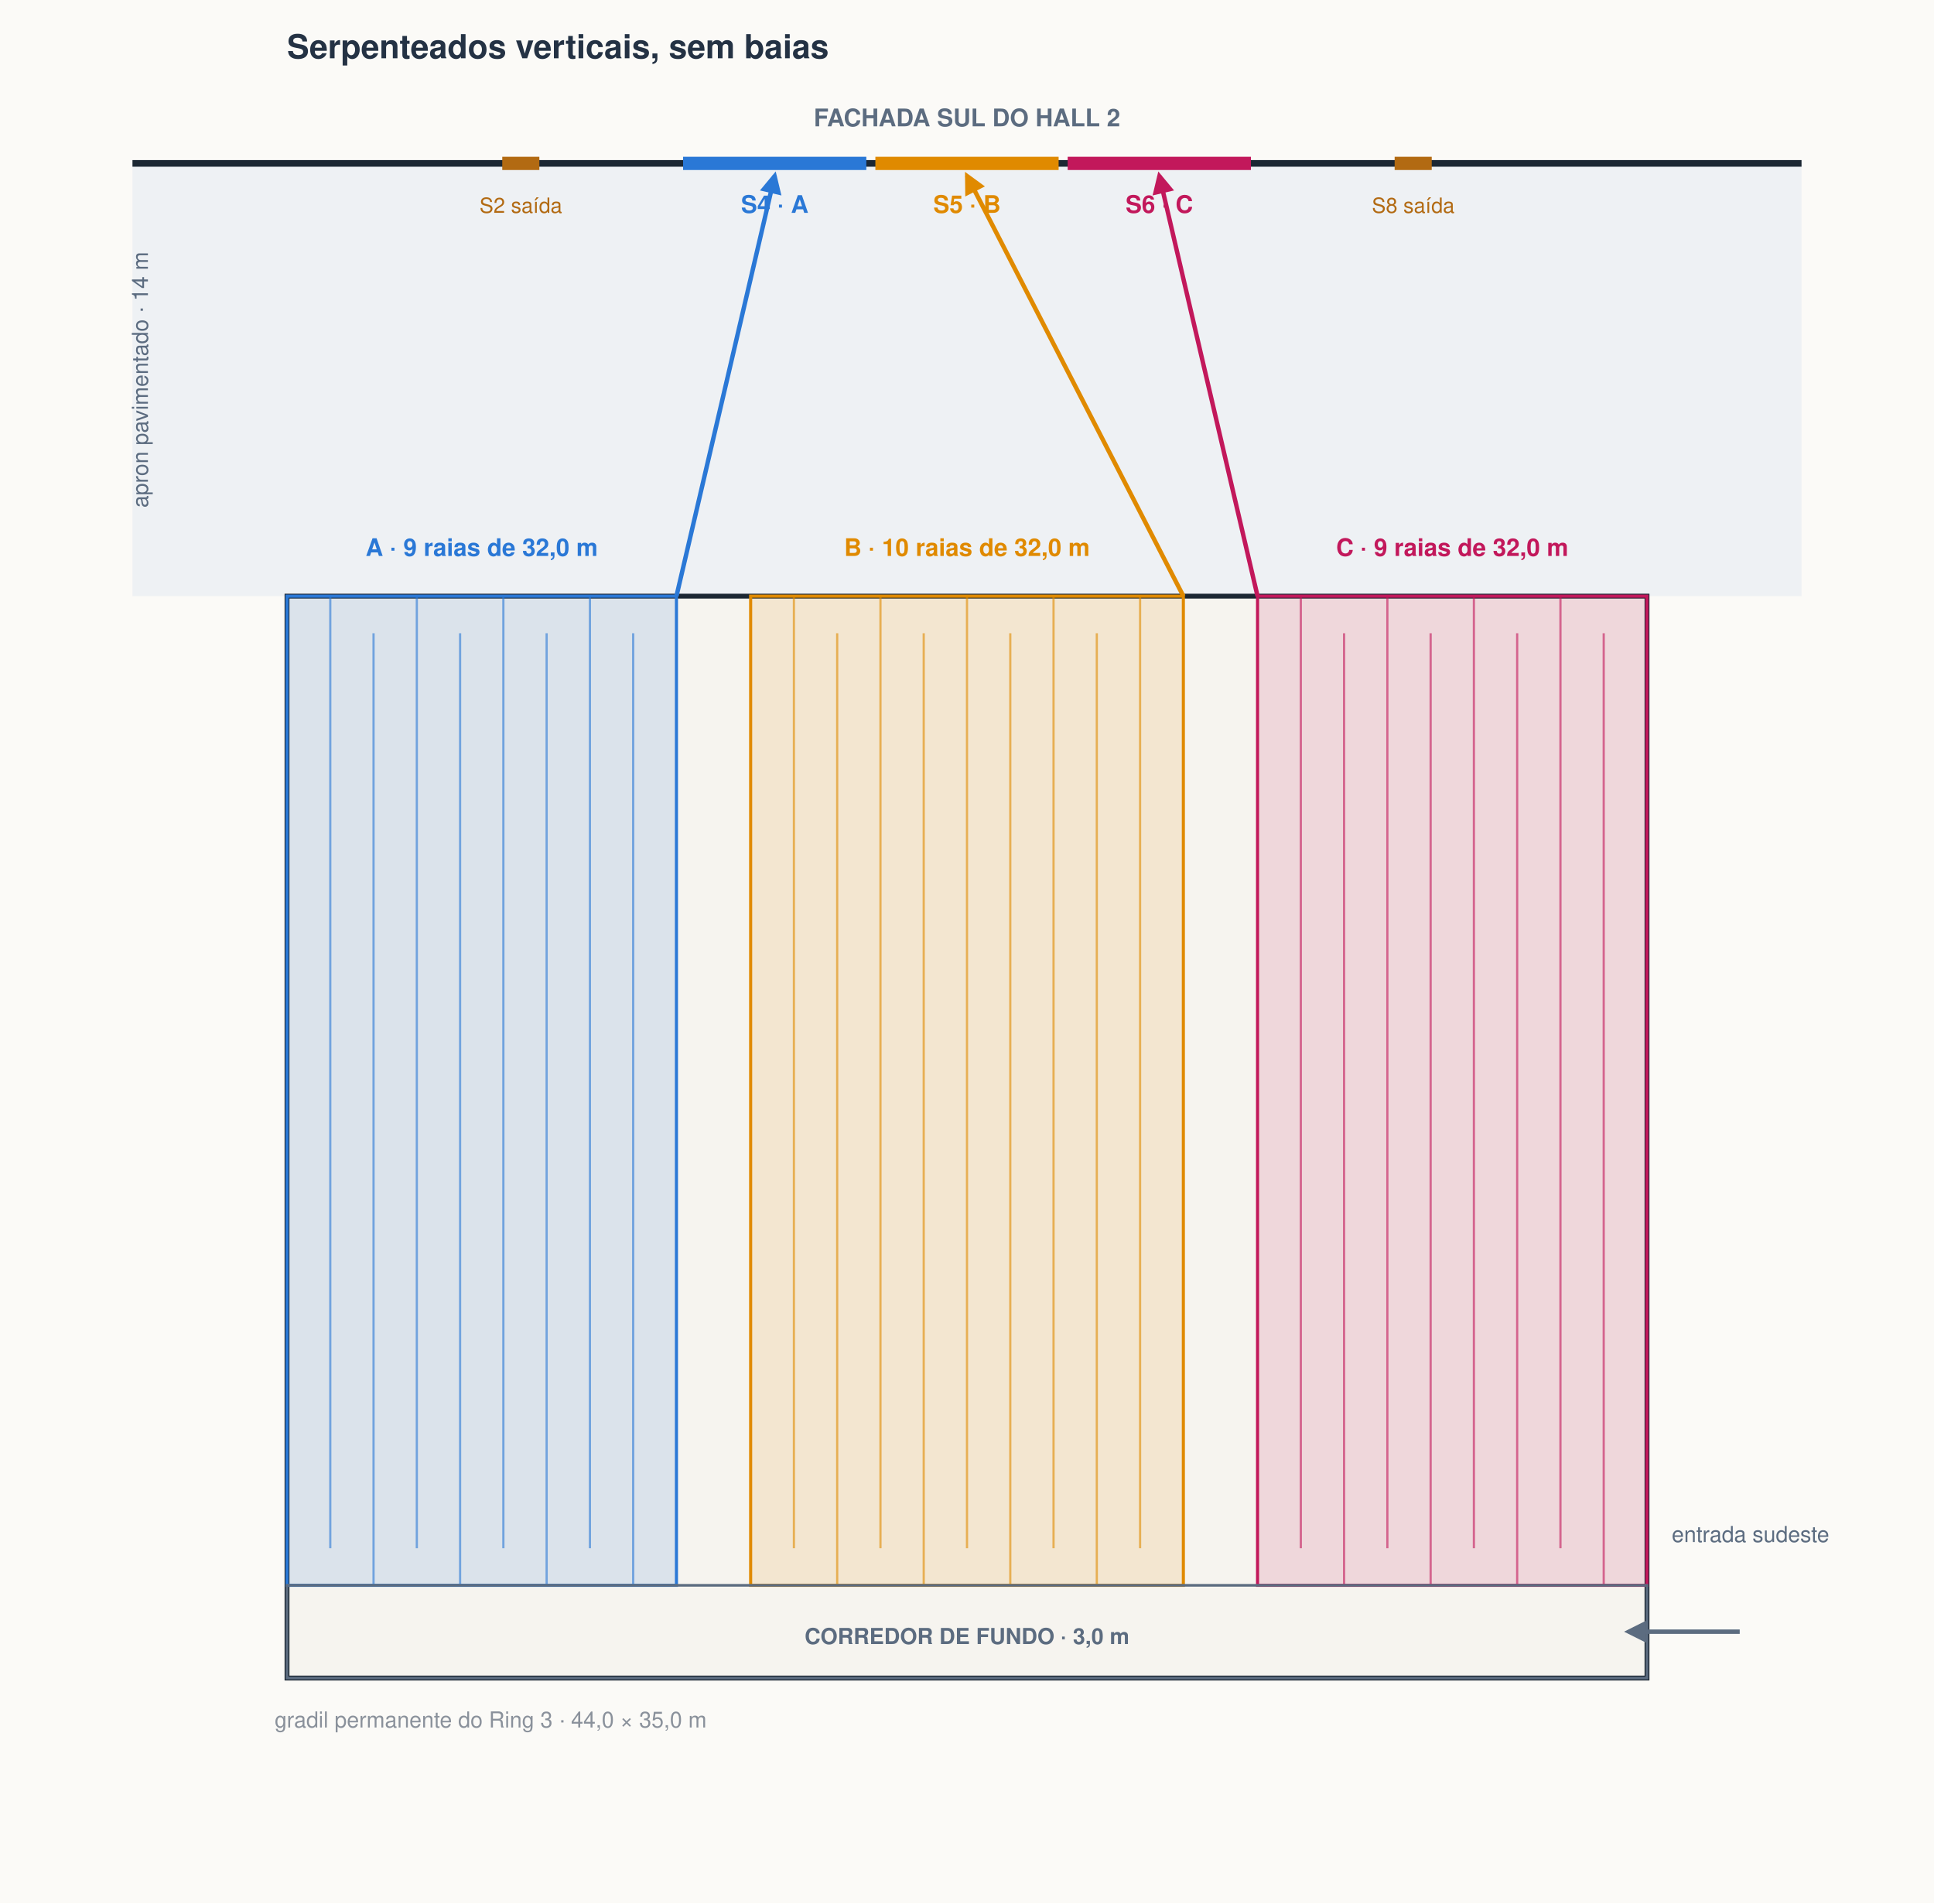
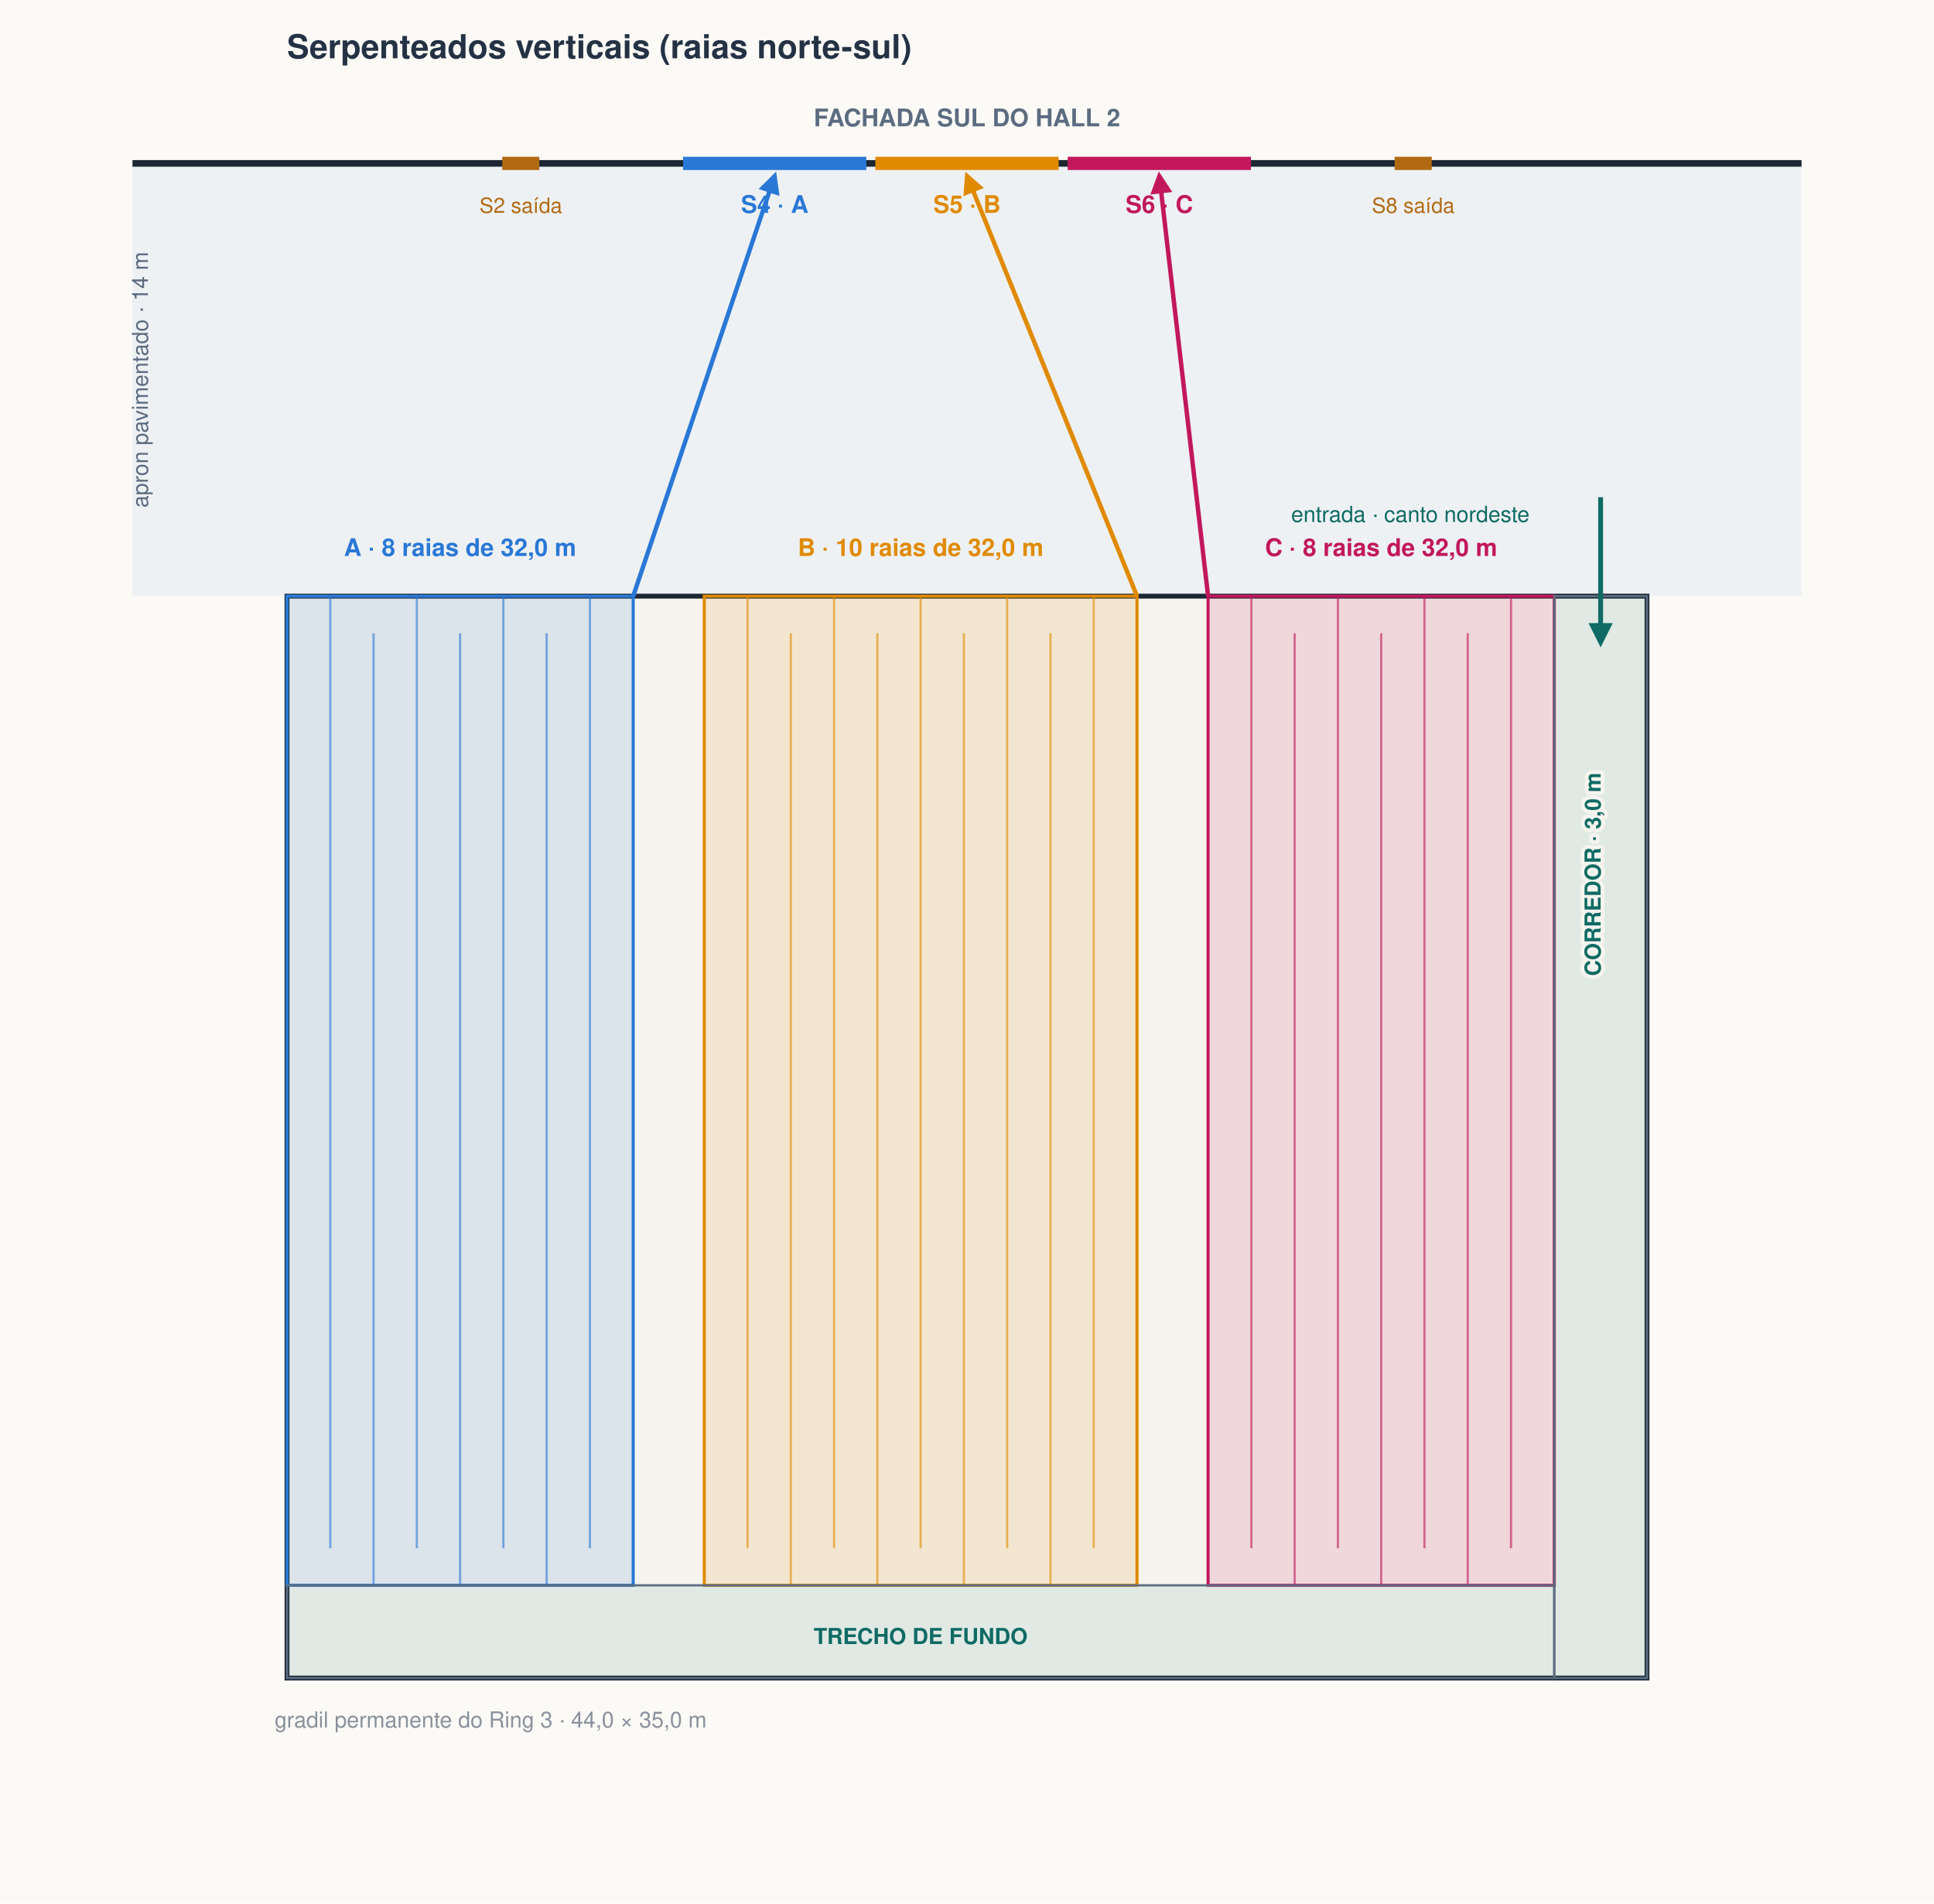
<svg xmlns="http://www.w3.org/2000/svg" viewBox="0 0 876 862" width="876" height="862" role="img">
  <rect width="876" height="862" fill="#fbfaf7" />
  <defs>
    <marker id="seta" viewBox="0 0 10 10" refX="8" refY="5" markerWidth="5" markerHeight="5" orient="auto-start-reverse">
      <path d="M0,0 L10,5 L0,10 z" fill="context-stroke" />
    </marker>
  </defs>
-   <text x="130.0" y="26.4" text-anchor="start" font-family="ui-sans-serif,system-ui,Helvetica,Arial,sans-serif" font-size="15" font-weight="700" fill="#243244">Serpenteados verticais, sem baias</text>
+   <text x="130.0" y="26.4" text-anchor="start" font-family="ui-sans-serif,system-ui,Helvetica,Arial,sans-serif" font-size="15" font-weight="700" fill="#243244">Serpenteados verticais (raias norte-sul)</text>
  <rect x="60.0" y="74.0" width="756.0" height="196.0" fill="#eef1f4" />
  <rect x="130.0" y="270.0" width="616.0" height="490.0" fill="#f6f4ef" stroke="#1c2733" stroke-width="2.2" />
  <line x1="60.0" y1="74.0" x2="816.0" y2="74.0" stroke="#1c2733" stroke-width="3" />
  <text x="438.0" y="57.2" text-anchor="middle" font-family="ui-sans-serif,system-ui,Helvetica,Arial,sans-serif" font-size="11" font-weight="700" fill="#5c6c80">FACHADA SUL DO HALL 2</text>
  <line x1="309.4" y1="74.0" x2="392.4" y2="74.0" stroke="#2a78d6" stroke-width="6" />
  <text x="350.9" y="96.4" text-anchor="middle" font-family="ui-sans-serif,system-ui,Helvetica,Arial,sans-serif" font-size="11" font-weight="700" fill="#2a78d6">S4 · A</text>
  <line x1="396.5" y1="74.0" x2="479.5" y2="74.0" stroke="#e08a00" stroke-width="6" />
  <text x="438.0" y="96.4" text-anchor="middle" font-family="ui-sans-serif,system-ui,Helvetica,Arial,sans-serif" font-size="11" font-weight="700" fill="#e08a00">S5 · B</text>
  <line x1="483.6" y1="74.0" x2="566.6" y2="74.0" stroke="#c2185b" stroke-width="6" />
  <text x="525.1" y="96.4" text-anchor="middle" font-family="ui-sans-serif,system-ui,Helvetica,Arial,sans-serif" font-size="11" font-weight="700" fill="#c2185b">S6 · C</text>
  <line x1="227.5" y1="74.0" x2="244.3" y2="74.0" stroke="#b26a12" stroke-width="6" />
  <text x="235.9" y="96.4" text-anchor="middle" font-family="ui-sans-serif,system-ui,Helvetica,Arial,sans-serif" font-size="9.5" font-weight="400" fill="#b26a12">S2 saída</text>
  <line x1="631.7" y1="74.0" x2="648.5" y2="74.0" stroke="#b26a12" stroke-width="6" />
  <text x="640.1" y="96.4" text-anchor="middle" font-family="ui-sans-serif,system-ui,Helvetica,Arial,sans-serif" font-size="9.5" font-weight="400" fill="#b26a12">S8 saída</text>
  <text x="67.0" y="172.0" text-anchor="middle" font-family="ui-sans-serif,system-ui,Helvetica,Arial,sans-serif" font-size="10" font-weight="400" fill="#5c6c80" transform="rotate(-90 67.0 172.0)">apron pavimentado · 14 m</text>
-   <rect x="130.0" y="270.0" width="176.4" height="448.0" fill="#2a78d6" fill-opacity=".13" stroke="#2a78d6" stroke-width="1.4" />
+   <rect x="130.0" y="270.0" width="156.8" height="448.0" fill="#2a78d6" fill-opacity=".13" stroke="#2a78d6" stroke-width="1.4" />
  <line x1="149.6" y1="701.2" x2="149.6" y2="270.0" stroke="#2a78d6" stroke-width="1" stroke-opacity=".6" />
  <line x1="169.2" y1="718.0" x2="169.2" y2="286.8" stroke="#2a78d6" stroke-width="1" stroke-opacity=".6" />
  <line x1="188.8" y1="701.2" x2="188.8" y2="270.0" stroke="#2a78d6" stroke-width="1" stroke-opacity=".6" />
  <line x1="208.4" y1="718.0" x2="208.4" y2="286.8" stroke="#2a78d6" stroke-width="1" stroke-opacity=".6" />
  <line x1="228.0" y1="701.2" x2="228.0" y2="270.0" stroke="#2a78d6" stroke-width="1" stroke-opacity=".6" />
  <line x1="247.6" y1="718.0" x2="247.6" y2="286.8" stroke="#2a78d6" stroke-width="1" stroke-opacity=".6" />
  <line x1="267.2" y1="701.2" x2="267.2" y2="270.0" stroke="#2a78d6" stroke-width="1" stroke-opacity=".6" />
-   <line x1="286.8" y1="718.0" x2="286.8" y2="286.8" stroke="#2a78d6" stroke-width="1" stroke-opacity=".6" />
-   <text x="218.2" y="251.8" text-anchor="middle" font-family="ui-sans-serif,system-ui,Helvetica,Arial,sans-serif" font-size="11" font-weight="700" fill="#2a78d6" paint-order="stroke" stroke="#eef1f4" stroke-width="3.5" stroke-linejoin="round">A · 9 raias de 32,0 m</text>
-   <line x1="306.4" y1="270.0" x2="350.9" y2="79.6" stroke="#2a78d6" stroke-width="2" marker-end="url(#seta)" />
-   <rect x="340.0" y="270.0" width="196.0" height="448.0" fill="#e08a00" fill-opacity=".13" stroke="#e08a00" stroke-width="1.4" />
-   <line x1="359.6" y1="701.2" x2="359.6" y2="270.0" stroke="#e08a00" stroke-width="1" stroke-opacity=".6" />
-   <line x1="379.2" y1="718.0" x2="379.2" y2="286.8" stroke="#e08a00" stroke-width="1" stroke-opacity=".6" />
-   <line x1="398.8" y1="701.2" x2="398.8" y2="270.0" stroke="#e08a00" stroke-width="1" stroke-opacity=".6" />
-   <line x1="418.4" y1="718.0" x2="418.4" y2="286.8" stroke="#e08a00" stroke-width="1" stroke-opacity=".6" />
-   <line x1="438.0" y1="701.2" x2="438.0" y2="270.0" stroke="#e08a00" stroke-width="1" stroke-opacity=".6" />
-   <line x1="457.6" y1="718.0" x2="457.6" y2="286.8" stroke="#e08a00" stroke-width="1" stroke-opacity=".6" />
-   <line x1="477.2" y1="701.2" x2="477.2" y2="270.0" stroke="#e08a00" stroke-width="1" stroke-opacity=".6" />
-   <line x1="496.8" y1="718.0" x2="496.8" y2="286.8" stroke="#e08a00" stroke-width="1" stroke-opacity=".6" />
-   <line x1="516.4" y1="701.2" x2="516.4" y2="270.0" stroke="#e08a00" stroke-width="1" stroke-opacity=".6" />
-   <text x="438.0" y="251.8" text-anchor="middle" font-family="ui-sans-serif,system-ui,Helvetica,Arial,sans-serif" font-size="11" font-weight="700" fill="#e08a00" paint-order="stroke" stroke="#eef1f4" stroke-width="3.5" stroke-linejoin="round">B · 10 raias de 32,0 m</text>
-   <line x1="536.0" y1="270.0" x2="438.0" y2="79.6" stroke="#e08a00" stroke-width="2" marker-end="url(#seta)" />
-   <rect x="569.6" y="270.0" width="176.4" height="448.0" fill="#c2185b" fill-opacity=".13" stroke="#c2185b" stroke-width="1.4" />
-   <line x1="589.2" y1="701.2" x2="589.2" y2="270.0" stroke="#c2185b" stroke-width="1" stroke-opacity=".6" />
-   <line x1="608.8" y1="718.0" x2="608.8" y2="286.8" stroke="#c2185b" stroke-width="1" stroke-opacity=".6" />
-   <line x1="628.4" y1="701.2" x2="628.4" y2="270.0" stroke="#c2185b" stroke-width="1" stroke-opacity=".6" />
-   <line x1="648.0" y1="718.0" x2="648.0" y2="286.8" stroke="#c2185b" stroke-width="1" stroke-opacity=".6" />
-   <line x1="667.6" y1="701.2" x2="667.6" y2="270.0" stroke="#c2185b" stroke-width="1" stroke-opacity=".6" />
-   <line x1="687.2" y1="718.0" x2="687.2" y2="286.8" stroke="#c2185b" stroke-width="1" stroke-opacity=".6" />
-   <line x1="706.8" y1="701.2" x2="706.8" y2="270.0" stroke="#c2185b" stroke-width="1" stroke-opacity=".6" />
-   <line x1="726.4" y1="718.0" x2="726.4" y2="286.8" stroke="#c2185b" stroke-width="1" stroke-opacity=".6" />
-   <text x="657.8" y="251.8" text-anchor="middle" font-family="ui-sans-serif,system-ui,Helvetica,Arial,sans-serif" font-size="11" font-weight="700" fill="#c2185b" paint-order="stroke" stroke="#eef1f4" stroke-width="3.5" stroke-linejoin="round">C · 9 raias de 32,0 m</text>
-   <line x1="569.6" y1="270.0" x2="525.1" y2="79.6" stroke="#c2185b" stroke-width="2" marker-end="url(#seta)" />
-   <rect x="130.0" y="718.0" width="616.0" height="42.0" fill="none" stroke="#5c6c80" stroke-width="1.2" />
-   <text x="438.0" y="744.6" text-anchor="middle" font-family="ui-sans-serif,system-ui,Helvetica,Arial,sans-serif" font-size="10" font-weight="600" fill="#5c6c80">CORREDOR DE FUNDO · 3,0 m</text>
-   <line x1="788.0" y1="739.0" x2="737.6" y2="739.0" stroke="#5c6c80" stroke-width="2" marker-end="url(#seta)" />
-   <text x="757.2" y="698.4" text-anchor="start" font-family="ui-sans-serif,system-ui,Helvetica,Arial,sans-serif" font-size="10" font-weight="400" fill="#5c6c80">entrada sudeste</text>
+   <text x="208.4" y="251.8" text-anchor="middle" font-family="ui-sans-serif,system-ui,Helvetica,Arial,sans-serif" font-size="11" font-weight="700" fill="#2a78d6" paint-order="stroke" stroke="#eef1f4" stroke-width="3.5" stroke-linejoin="round">A · 8 raias de 32,0 m</text>
+   <line x1="286.8" y1="270.0" x2="350.9" y2="79.6" stroke="#2a78d6" stroke-width="2" marker-end="url(#seta)" />
+   <rect x="319.0" y="270.0" width="196.0" height="448.0" fill="#e08a00" fill-opacity=".13" stroke="#e08a00" stroke-width="1.4" />
+   <line x1="338.6" y1="701.2" x2="338.6" y2="270.0" stroke="#e08a00" stroke-width="1" stroke-opacity=".6" />
+   <line x1="358.2" y1="718.0" x2="358.2" y2="286.8" stroke="#e08a00" stroke-width="1" stroke-opacity=".6" />
+   <line x1="377.8" y1="701.2" x2="377.8" y2="270.0" stroke="#e08a00" stroke-width="1" stroke-opacity=".6" />
+   <line x1="397.4" y1="718.0" x2="397.4" y2="286.8" stroke="#e08a00" stroke-width="1" stroke-opacity=".6" />
+   <line x1="417.0" y1="701.2" x2="417.0" y2="270.0" stroke="#e08a00" stroke-width="1" stroke-opacity=".6" />
+   <line x1="436.6" y1="718.0" x2="436.6" y2="286.8" stroke="#e08a00" stroke-width="1" stroke-opacity=".6" />
+   <line x1="456.2" y1="701.2" x2="456.2" y2="270.0" stroke="#e08a00" stroke-width="1" stroke-opacity=".6" />
+   <line x1="475.8" y1="718.0" x2="475.8" y2="286.8" stroke="#e08a00" stroke-width="1" stroke-opacity=".6" />
+   <line x1="495.4" y1="701.2" x2="495.4" y2="270.0" stroke="#e08a00" stroke-width="1" stroke-opacity=".6" />
+   <text x="417.0" y="251.8" text-anchor="middle" font-family="ui-sans-serif,system-ui,Helvetica,Arial,sans-serif" font-size="11" font-weight="700" fill="#e08a00" paint-order="stroke" stroke="#eef1f4" stroke-width="3.5" stroke-linejoin="round">B · 10 raias de 32,0 m</text>
+   <line x1="515.0" y1="270.0" x2="438.0" y2="79.6" stroke="#e08a00" stroke-width="2" marker-end="url(#seta)" />
+   <rect x="547.2" y="270.0" width="156.8" height="448.0" fill="#c2185b" fill-opacity=".13" stroke="#c2185b" stroke-width="1.4" />
+   <line x1="566.8" y1="701.2" x2="566.8" y2="270.0" stroke="#c2185b" stroke-width="1" stroke-opacity=".6" />
+   <line x1="586.4" y1="718.0" x2="586.4" y2="286.8" stroke="#c2185b" stroke-width="1" stroke-opacity=".6" />
+   <line x1="606.0" y1="701.2" x2="606.0" y2="270.0" stroke="#c2185b" stroke-width="1" stroke-opacity=".6" />
+   <line x1="625.6" y1="718.0" x2="625.6" y2="286.8" stroke="#c2185b" stroke-width="1" stroke-opacity=".6" />
+   <line x1="645.2" y1="701.2" x2="645.2" y2="270.0" stroke="#c2185b" stroke-width="1" stroke-opacity=".6" />
+   <line x1="664.8" y1="718.0" x2="664.8" y2="286.8" stroke="#c2185b" stroke-width="1" stroke-opacity=".6" />
+   <line x1="684.4" y1="701.2" x2="684.4" y2="270.0" stroke="#c2185b" stroke-width="1" stroke-opacity=".6" />
+   <text x="625.6" y="251.8" text-anchor="middle" font-family="ui-sans-serif,system-ui,Helvetica,Arial,sans-serif" font-size="11" font-weight="700" fill="#c2185b" paint-order="stroke" stroke="#eef1f4" stroke-width="3.5" stroke-linejoin="round">C · 8 raias de 32,0 m</text>
+   <line x1="547.2" y1="270.0" x2="525.1" y2="79.6" stroke="#c2185b" stroke-width="2" marker-end="url(#seta)" />
+   <rect x="704.0" y="270.0" width="42.0" height="490.0" fill="#16867f" fill-opacity=".10" stroke="#5c6c80" stroke-width="1" />
+   <rect x="130.0" y="718.0" width="574.0" height="42.0" fill="#16867f" fill-opacity=".10" stroke="#5c6c80" stroke-width="1" />
+   <text x="725.0" y="396.0" text-anchor="middle" font-family="ui-sans-serif,system-ui,Helvetica,Arial,sans-serif" font-size="10" font-weight="600" fill="#0f6b64" paint-order="stroke" stroke="#f6f4ef" stroke-width="3.5" stroke-linejoin="round" transform="rotate(-90 725.0 396.0)">CORREDOR · 3,0 m</text>
+   <text x="417.0" y="744.6" text-anchor="middle" font-family="ui-sans-serif,system-ui,Helvetica,Arial,sans-serif" font-size="10" font-weight="600" fill="#0f6b64">TRECHO DE FUNDO</text>
+   <line x1="725.0" y1="225.2" x2="725.0" y2="291.0" stroke="#0f6b64" stroke-width="2.2" marker-end="url(#seta)" />
+   <text x="692.8" y="236.4" text-anchor="end" font-family="ui-sans-serif,system-ui,Helvetica,Arial,sans-serif" font-size="10" font-weight="400" fill="#0f6b64">entrada · canto nordeste</text>
  <text x="124.4" y="782.4" text-anchor="start" font-family="ui-sans-serif,system-ui,Helvetica,Arial,sans-serif" font-size="10" font-weight="400" fill="#8a919b">gradil permanente do Ring 3 · 44,0 × 35,0 m</text>
</svg>
